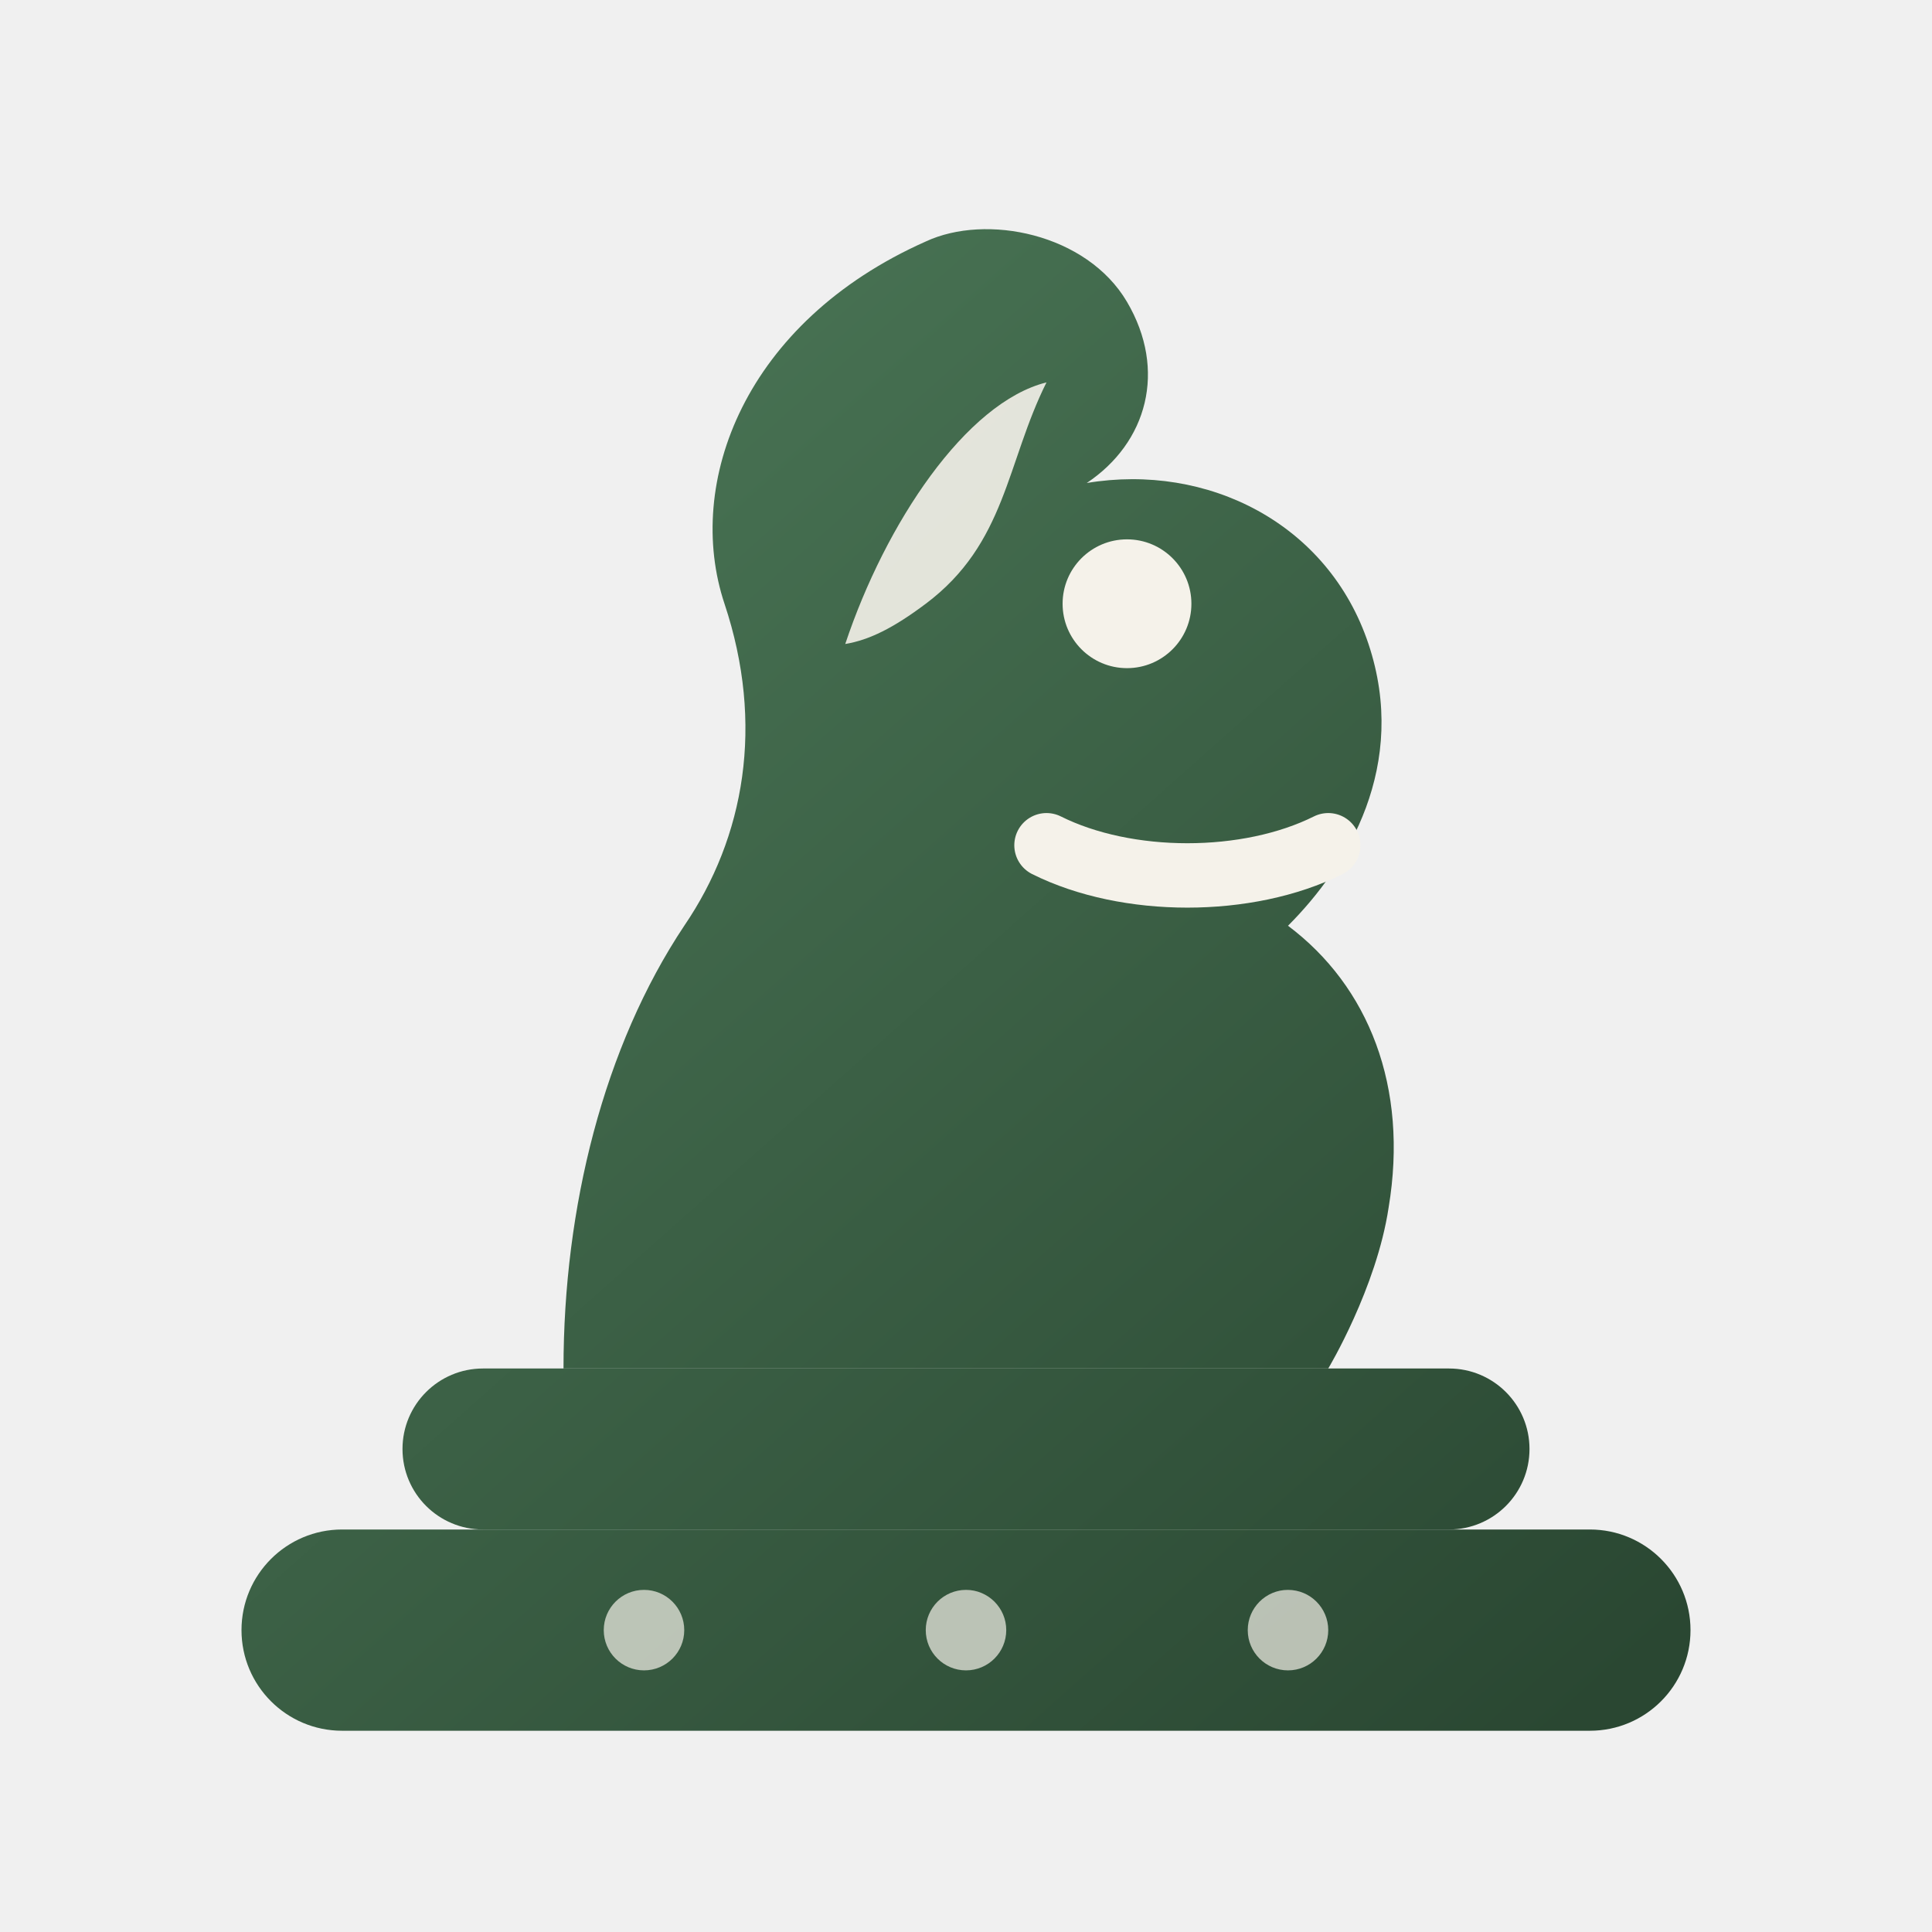
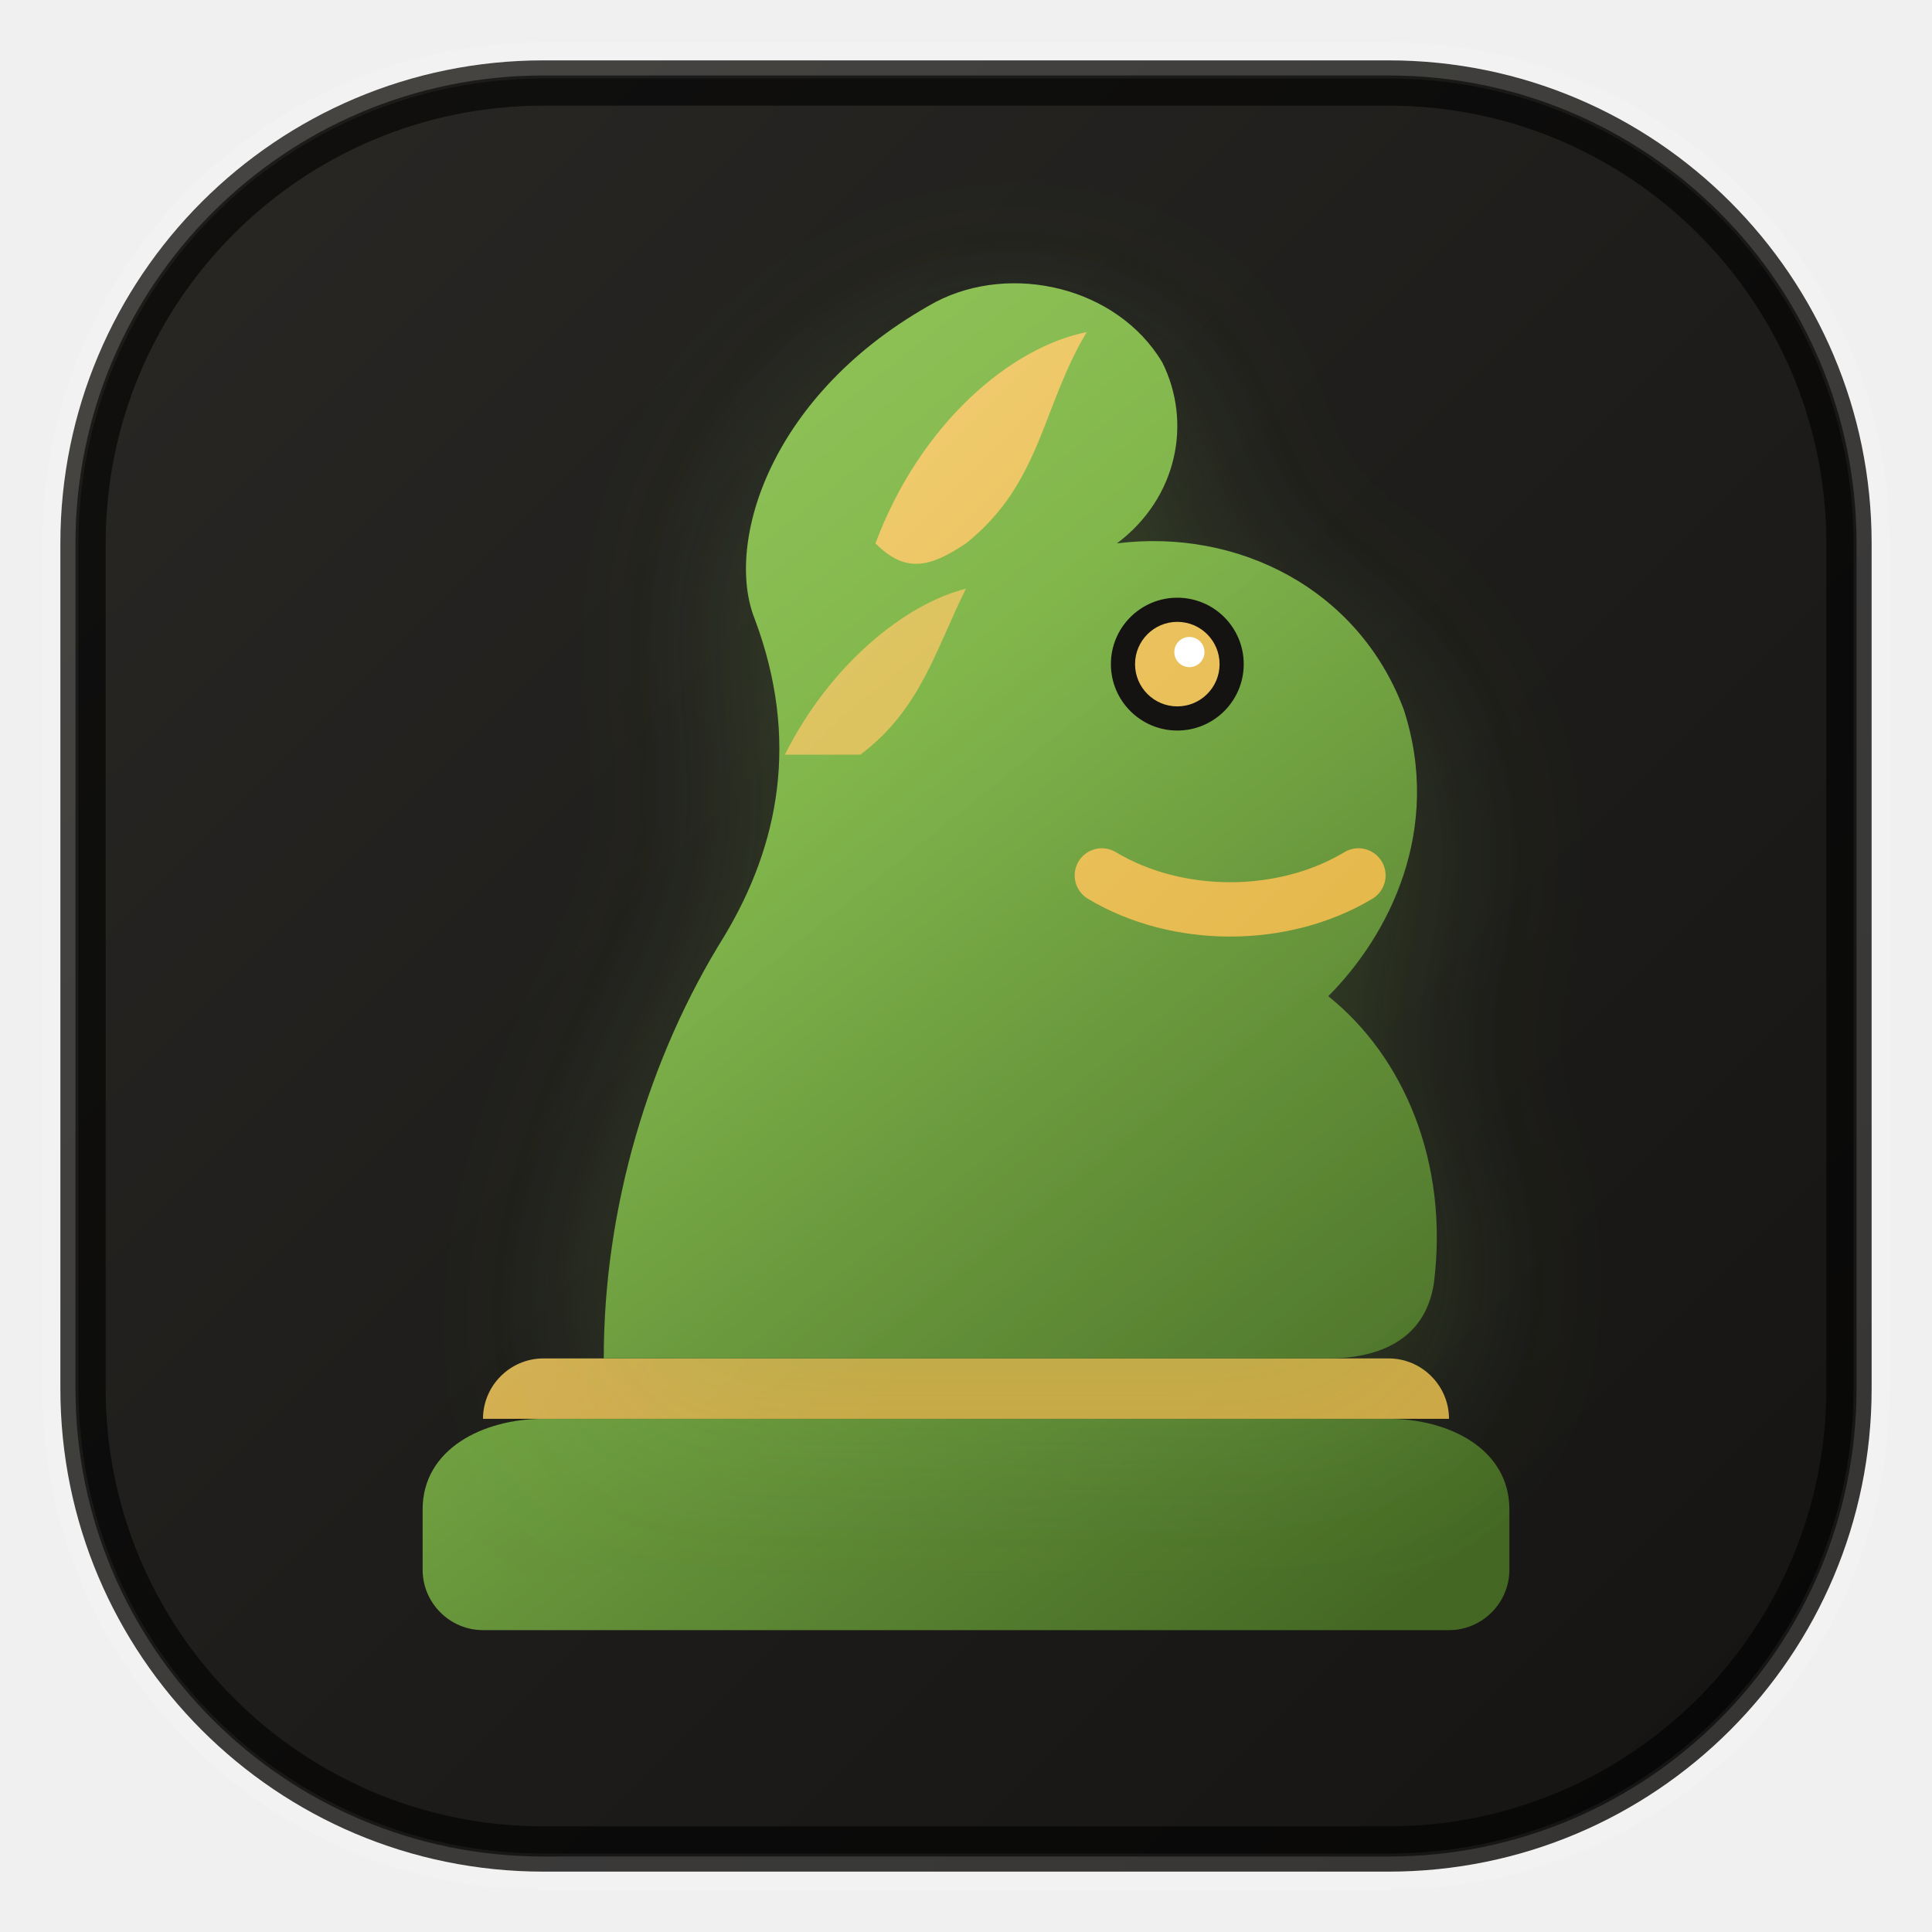
- <svg xmlns="http://www.w3.org/2000/svg" viewBox="0 0 48 48" fill="none">
+ <svg xmlns="http://www.w3.org/2000/svg" viewBox="0 0 64 64" width="64" height="64" fill="none">
  <defs>
-     <linearGradient id="knightGrad" x1="8" y1="6" x2="40" y2="42" gradientUnits="userSpaceOnUse">
-       <stop offset="0%" stop-color="#4d7a59" />
-       <stop offset="100%" stop-color="#2a4732" />
+     <linearGradient id="sqBg" x1="0" y1="0" x2="64" y2="64" gradientUnits="userSpaceOnUse">
+       <stop offset="0%" stop-color="#2a2926" />
+       <stop offset="50%" stop-color="#1e1d1b" />
+       <stop offset="100%" stop-color="#141312" />
    </linearGradient>
-     <linearGradient id="accentGrad" x1="12" y1="10" x2="36" y2="34" gradientUnits="userSpaceOnUse">
-       <stop offset="0%" stop-color="#86a08b" />
-       <stop offset="100%" stop-color="#4d7a59" />
+     <linearGradient id="emeraldKnight" x1="16" y1="12" x2="48" y2="52" gradientUnits="userSpaceOnUse">
+       <stop offset="0%" stop-color="#95c85c" />
+       <stop offset="35%" stop-color="#81b64c" />
+       <stop offset="100%" stop-color="#446824" />
    </linearGradient>
+     <linearGradient id="goldAccent" x1="18" y1="14" x2="40" y2="36" gradientUnits="userSpaceOnUse">
+       <stop offset="0%" stop-color="#f3d179" />
+       <stop offset="100%" stop-color="#e5b84b" />
+     </linearGradient>
+     <filter id="subtleGlow" x="-20%" y="-20%" width="140%" height="140%">
+       <feDropShadow dx="0" dy="2" stdDeviation="3" flood-color="#81b64c" flood-opacity="0.25" />
+     </filter>
  </defs>
-   <rect x="6" y="38" width="36" height="5" rx="2.5" fill="url(#knightGrad)" />
-   <rect x="10" y="34" width="28" height="4" rx="2" fill="url(#knightGrad)" />
-   <path d="M14 34 C14 30 15 26 17 23 C18.5 20.8 19 18 18 15 C17 12 18.5 8 23 6 C24.5 5.3 27 5.8 28 7.5 C29 9.2 28.5 11 27 12 C30 11.5 33 13 34 16 C35 19 33.5 21.5 32 23 C34 24.5 35 27 34.5 30 C34.2 32 33 34 33 34 Z" fill="url(#knightGrad)" />
-   <path d="M21 16 C22 13 24 10 26 9.5 C25 11.5 25 13.5 23 15 C22.2 15.6 21.6 15.9 21 16 Z" fill="#f5f2ea" opacity="0.9" />
-   <circle cx="28" cy="15" r="1.6" fill="#f5f2ea" />
-   <path d="M33 21 C31 22 28 22 26 21" stroke="#f5f2ea" stroke-width="1.6" stroke-linecap="round" />
-   <circle cx="16" cy="40.5" r="1" fill="#f5f2ea" opacity="0.7" />
-   <circle cx="24" cy="40.5" r="1" fill="#f5f2ea" opacity="0.7" />
-   <circle cx="32" cy="40.5" r="1" fill="#f5f2ea" opacity="0.7" />
+   <rect x="2" y="2" width="60" height="60" rx="16" fill="url(#sqBg)" />
+   <rect x="2" y="2" width="60" height="60" rx="16" stroke="rgba(255, 255, 255, 0.14)" stroke-width="1.2" />
+   <rect x="3" y="3" width="58" height="58" rx="15" stroke="rgba(0, 0, 0, 0.6)" stroke-width="1" />
+   <path d="M14 50 C14 48 16 47 18 47 L46 47 C48 47 50 48 50 50 L50 52 C50 53.1 49.1 54 48 54 L16 54 C14.9 54 14 53.1 14 52 Z" fill="url(#emeraldKnight)" />
+   <path d="M18 45 L46 45 C47.1 45 48 45.9 48 47 L16 47 C16 45.9 16.9 45 18 45 Z" fill="url(#goldAccent)" opacity="0.9" />
+   <path d="M20 45 C20 40 21.5 35 24 31 C25.8 28 26.5 24.5 25 20.5 C24 18 25.5 13 31 10 C33.5 8.7 37 9.5 38.5 12 C39.5 14 39 16.5 37 18 C41 17.5 45 19.5 46.5 23.5 C47.8 27.5 46 31 44 33 C46.5 35 48 38.5 47.5 42.5 C47.2 44.5 45.5 45 44 45 Z" fill="url(#emeraldKnight)" filter="url(#subtleGlow)" />
+   <path d="M29 18 C30.5 14 33.5 11.5 36 11 C34.5 13.5 34.5 16 32 18 C30.8 18.8 30 19 29 18 Z" fill="url(#goldAccent)" />
+   <path d="M26 25 C27.5 22 30 20 32 19.5 C31 21.5 30.5 23.5 28.5 25 Z" fill="url(#goldAccent)" opacity="0.85" />
+   <circle cx="39" cy="22" r="2.2" fill="#141312" />
+   <circle cx="39" cy="22" r="1.4" fill="url(#goldAccent)" />
+   <circle cx="39.4" cy="21.6" r="0.5" fill="#ffffff" />
+   <path d="M45 29 C42.5 30.5 39 30.5 36.5 29" stroke="url(#goldAccent)" stroke-width="1.8" stroke-linecap="round" />
</svg>
